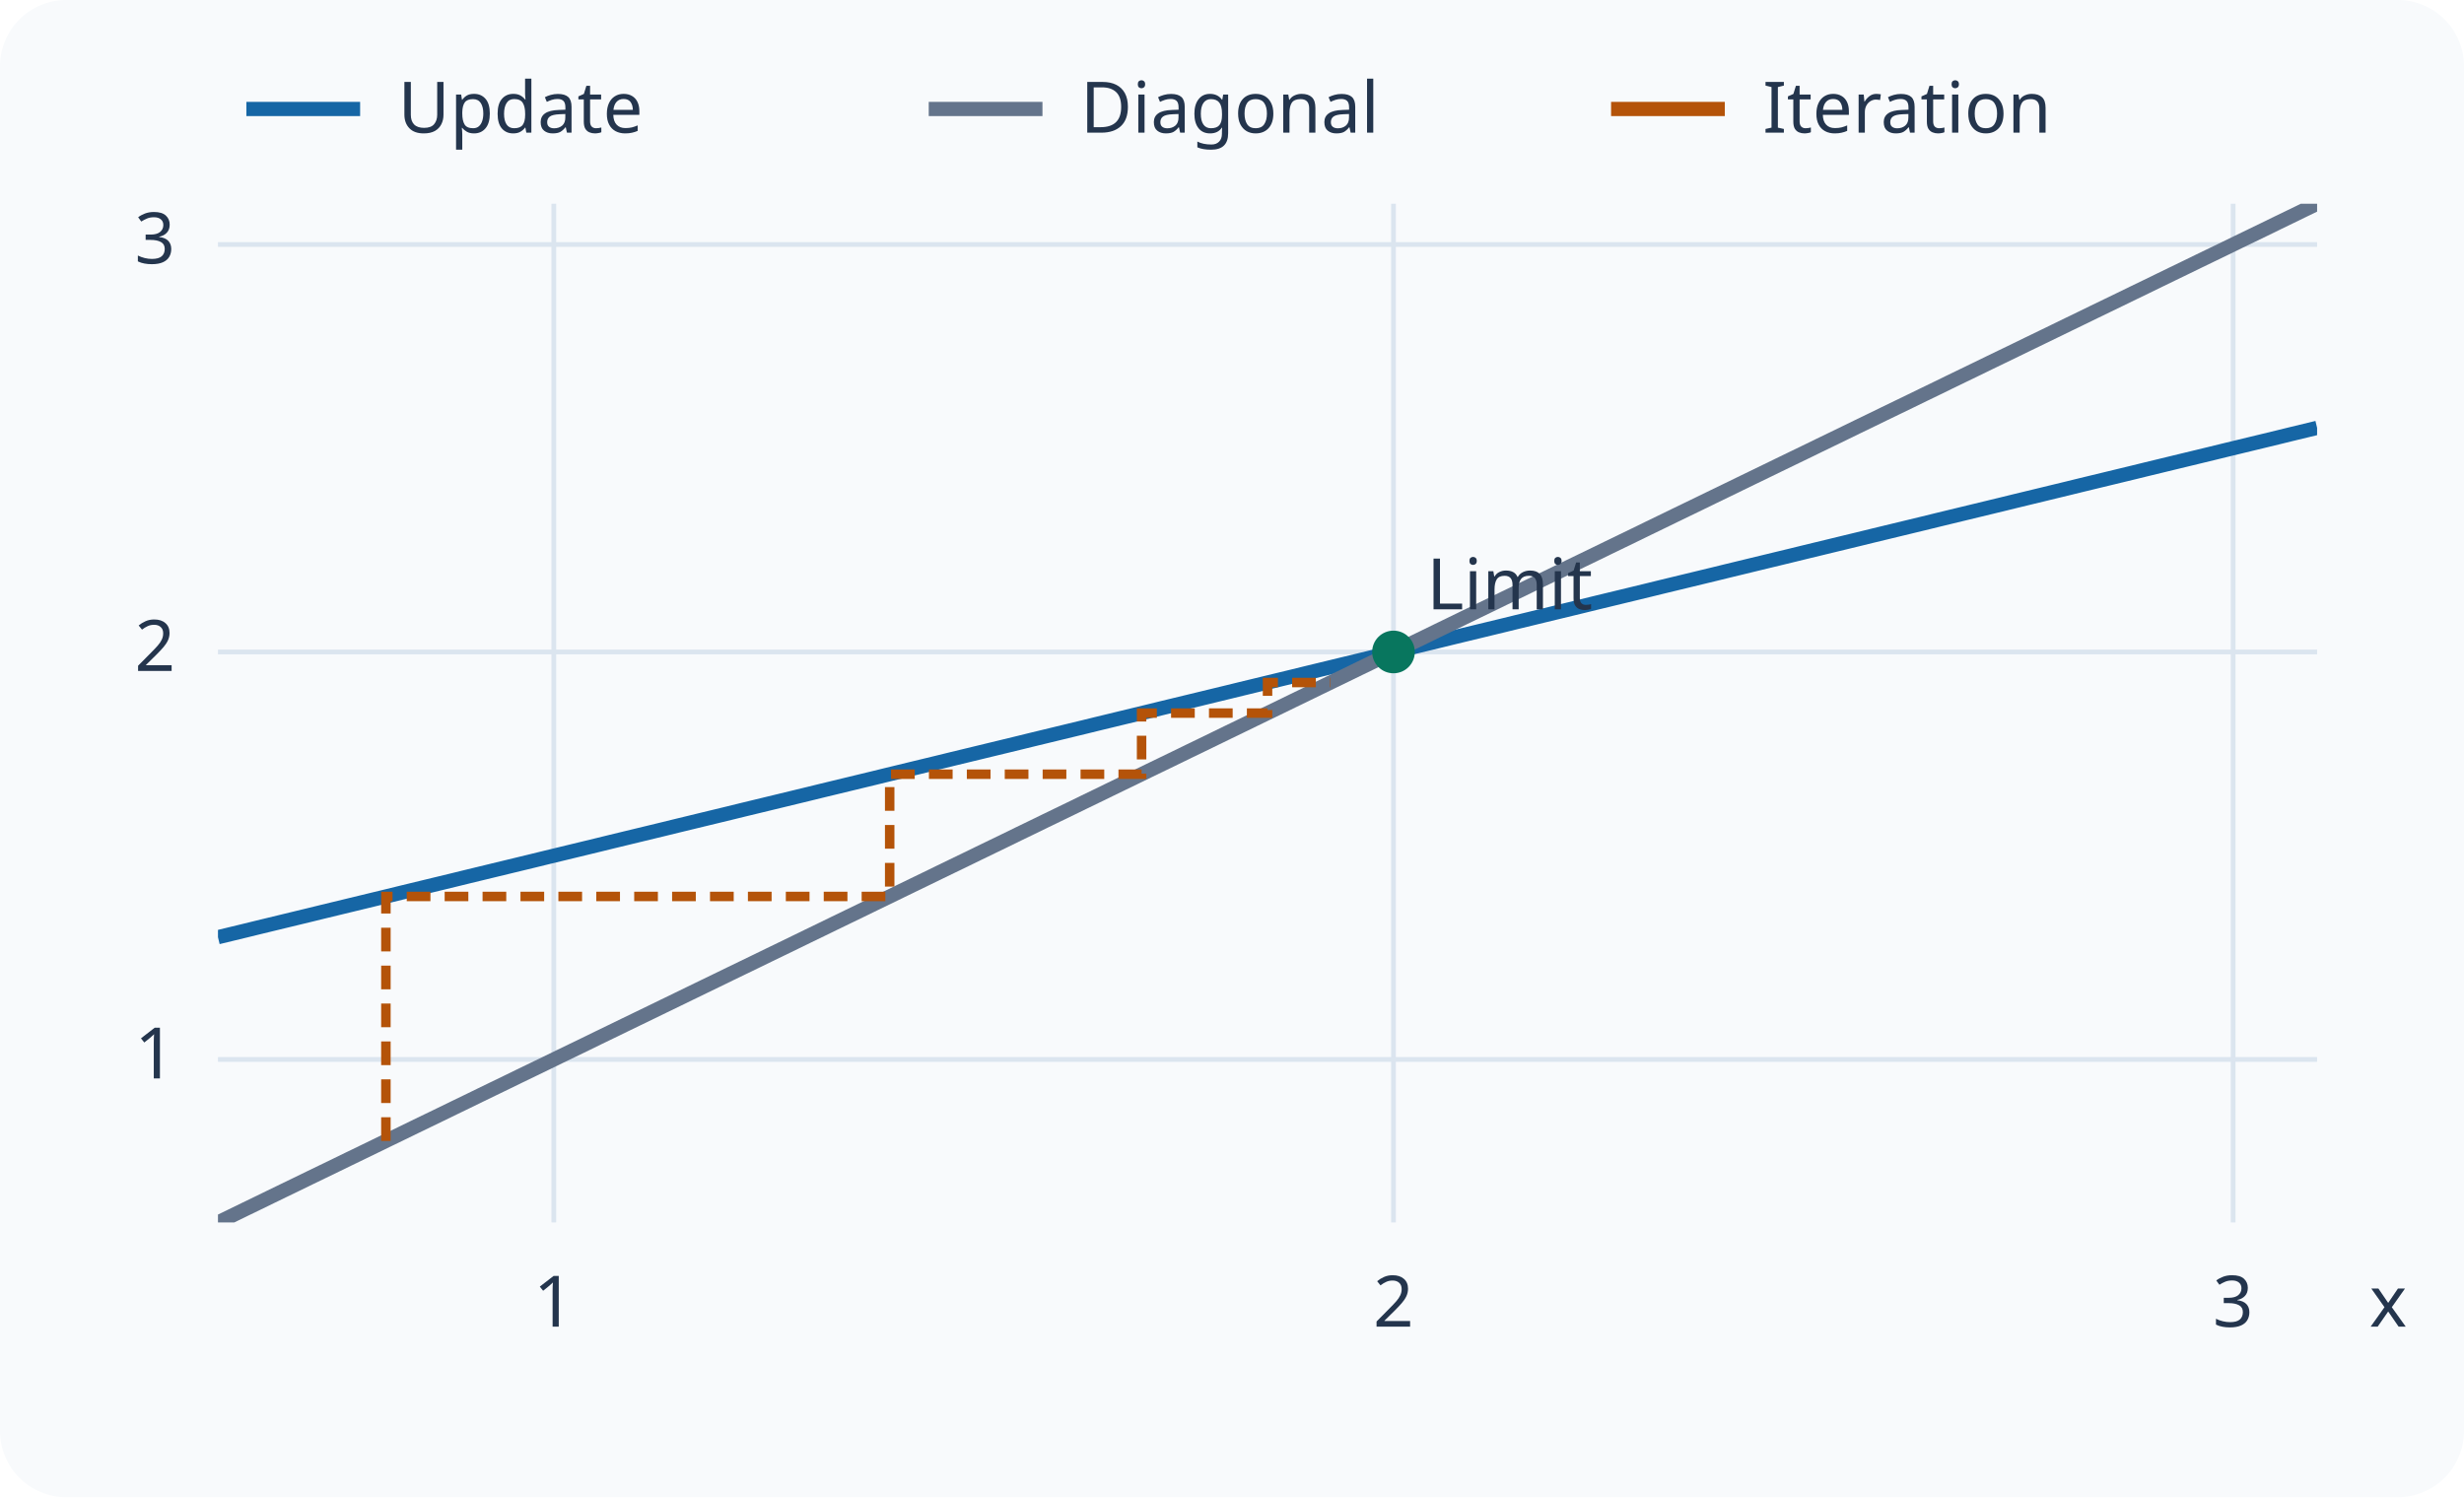
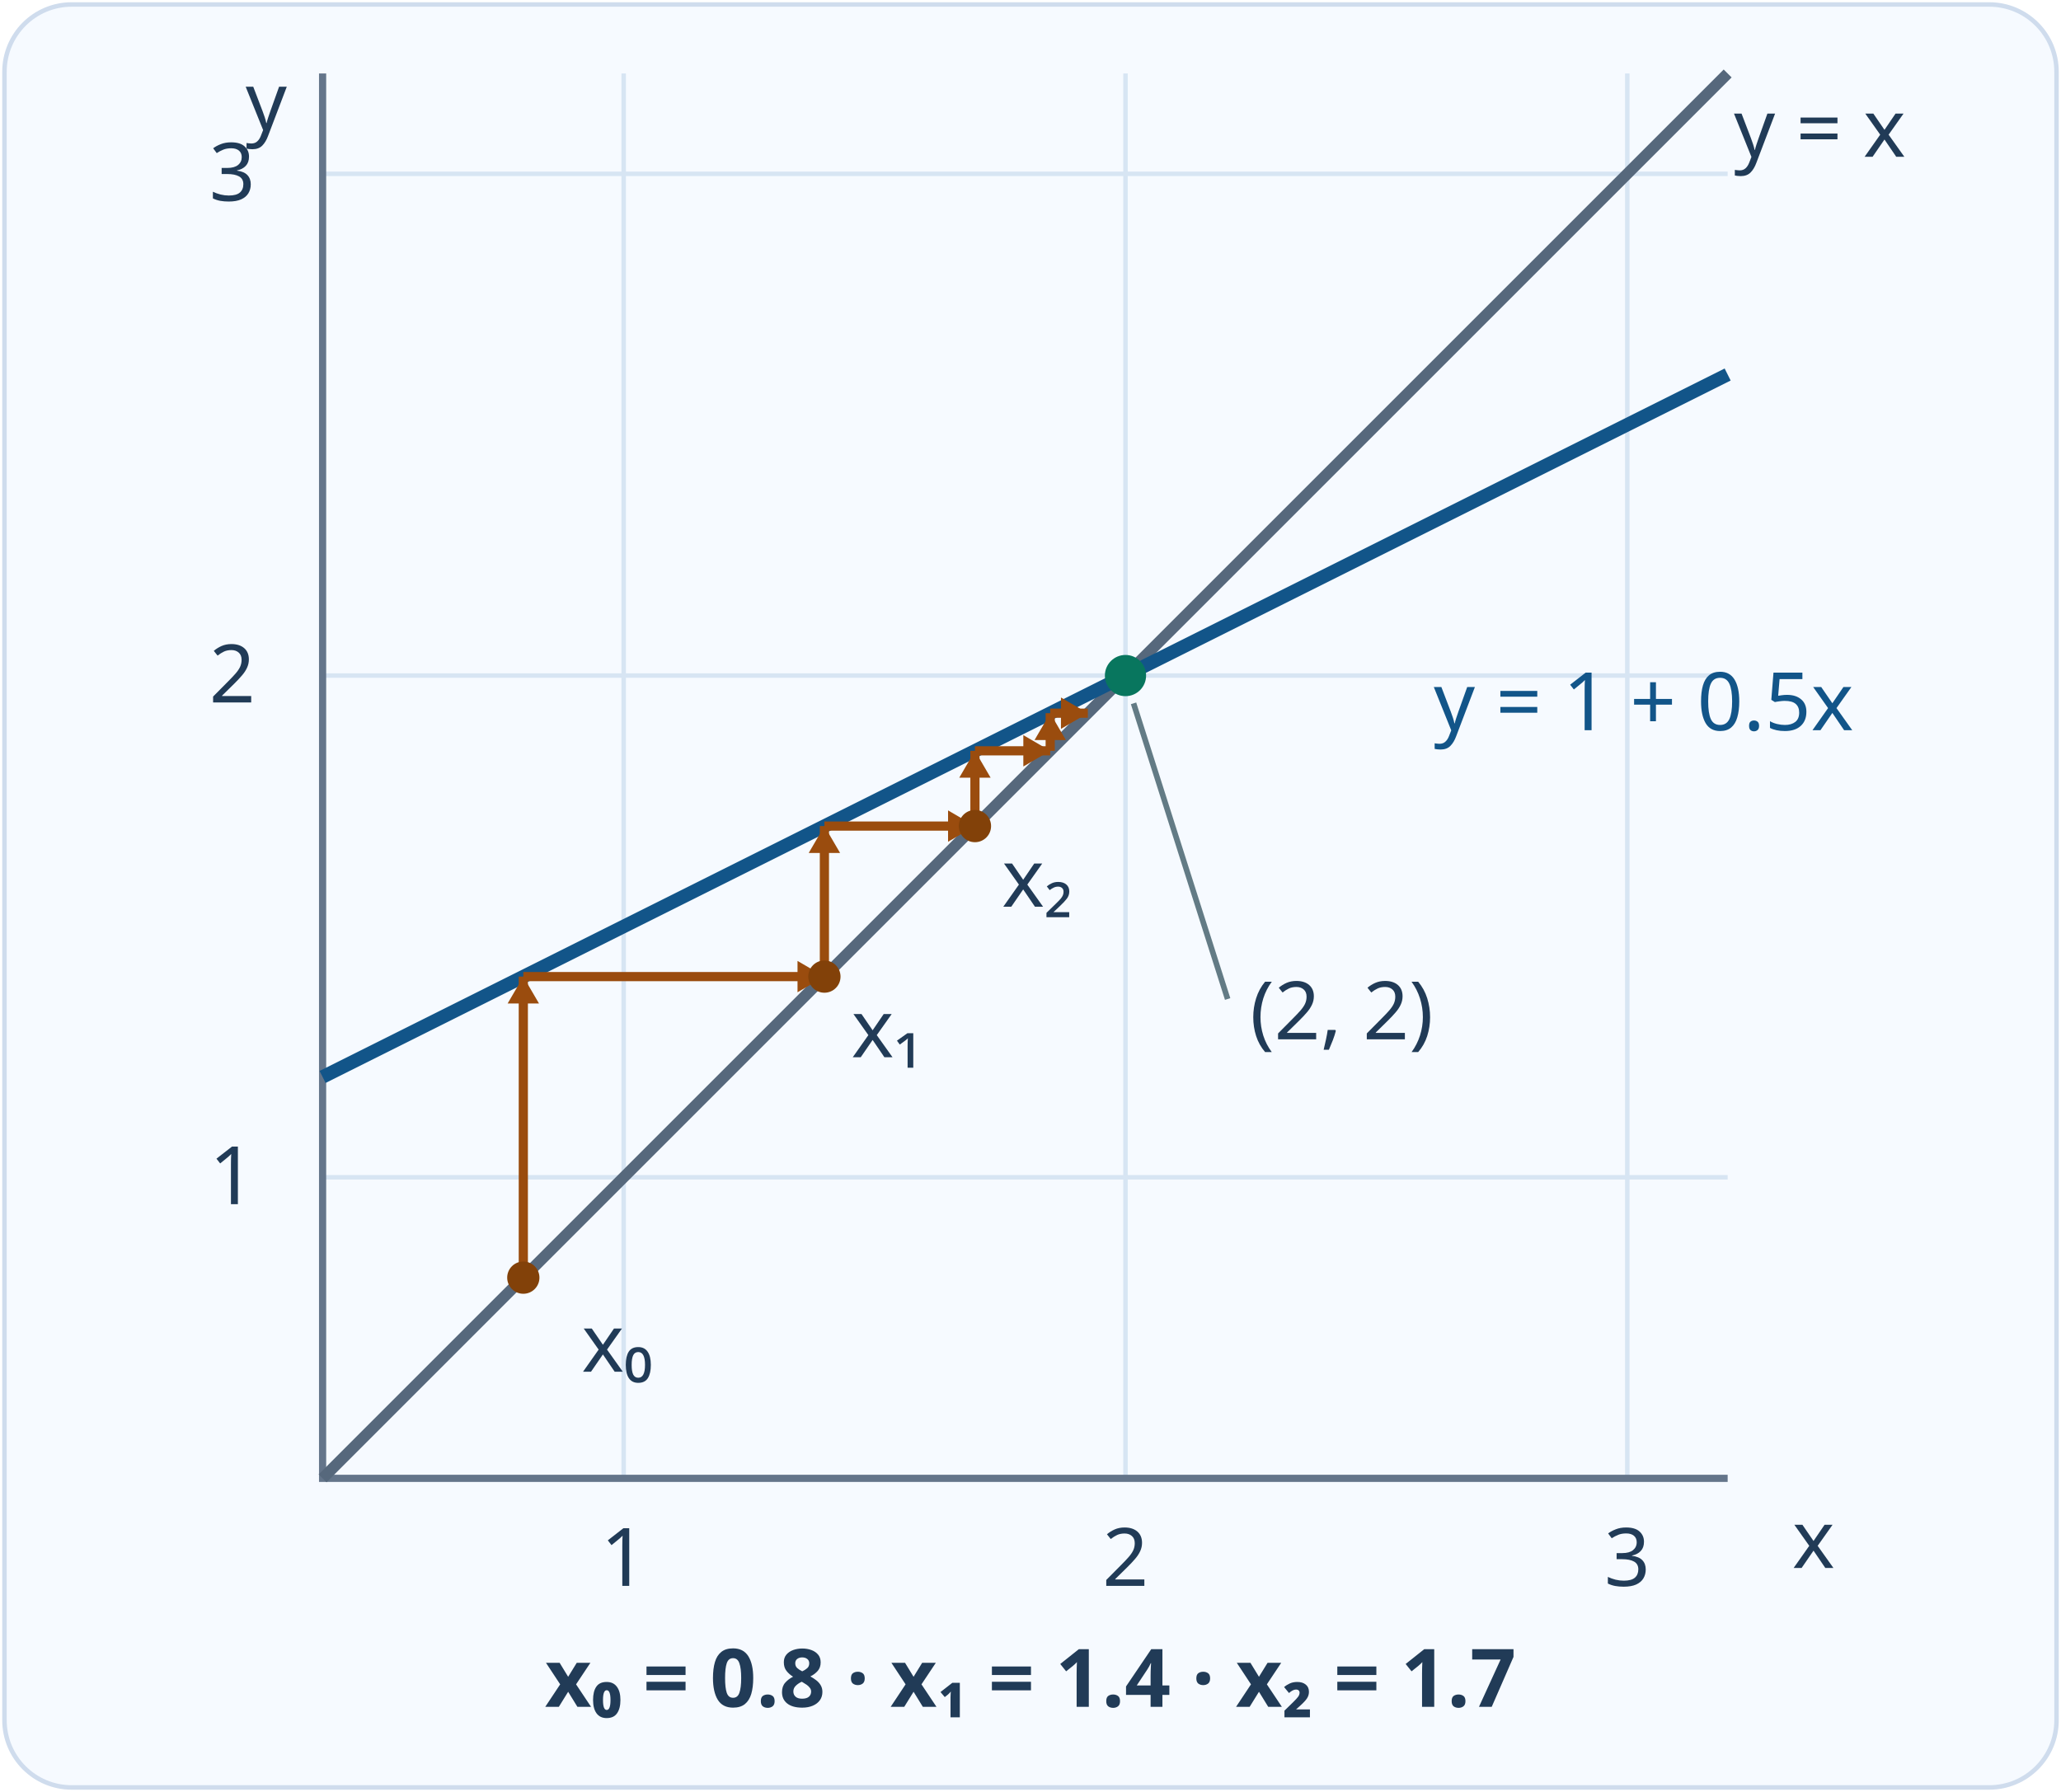
- <svg xmlns="http://www.w3.org/2000/svg" viewBox="0 0 520 316" width="520" height="316" role="img" aria-labelledby="title description">
-   <rect width="520" height="316" rx="14" fill="#f8fafc" />
+ <svg xmlns="http://www.w3.org/2000/svg" width="460" height="400" viewBox="0 0 460 400" role="img" aria-labelledby="title description">
+   <rect x="1" y="1" width="458" height="398" rx="15" fill="#f6faff" stroke="#cfdced" />
  <defs>
-     <clipPath id="plot">
-       <rect x="46" y="43" width="443" height="215" />
-     </clipPath>
+     <marker id="arrow" markerWidth="7" markerHeight="7" refX="6" refY="3.5" orient="auto" markerUnits="userSpaceOnUse">
+       <path d="M0 0 6 3.5 0 7Z" fill="#9a4c0e" />
+     </marker>
  </defs>
-   <g font-family="system-ui,sans-serif" font-size="15" fill="#24354d">
-     <path d="M116.88 43V258" stroke="#dbe5ef" />
-     <text x="116.88" y="280.00" text-anchor="middle">1</text>
-     <path d="M294.08 43V258" stroke="#dbe5ef" />
-     <text x="294.08" y="280.00" text-anchor="middle">2</text>
-     <path d="M471.28 43V258" stroke="#dbe5ef" />
-     <text x="471.28" y="280.00" text-anchor="middle">3</text>
-     <path d="M46 223.60H489" stroke="#dbe5ef" />
-     <text x="37.00" y="227.60" text-anchor="end">1</text>
-     <path d="M46 137.60H489" stroke="#dbe5ef" />
-     <text x="37.00" y="141.60" text-anchor="end">2</text>
-     <path d="M46 51.60H489" stroke="#dbe5ef" />
-     <text x="37.00" y="55.60" text-anchor="end">3</text>
-     <text x="504.00" y="280.00" text-anchor="middle">x</text>
-     <polyline clip-path="url(#plot)" points="46.00,197.80 48.77,197.13 51.54,196.46 54.31,195.78 57.08,195.11 59.84,194.44 62.61,193.77 65.38,193.10 68.15,192.42 70.92,191.75 73.69,191.08 76.46,190.41 79.22,189.74 81.99,189.07 84.76,188.39 87.53,187.72 90.30,187.05 93.07,186.38 95.84,185.71 98.61,185.03 101.38,184.36 104.14,183.69 106.91,183.02 109.68,182.35 112.45,181.68 115.22,181.00 117.99,180.33 120.76,179.66 123.53,178.99 126.29,178.32 129.06,177.64 131.83,176.97 134.60,176.30 137.37,175.63 140.14,174.96 142.91,174.28 145.68,173.61 148.44,172.94 151.21,172.27 153.98,171.60 156.75,170.92 159.52,170.25 162.29,169.58 165.06,168.91 167.82,168.24 170.59,167.57 173.36,166.89 176.13,166.22 178.90,165.55 181.67,164.88 184.44,164.21 187.21,163.53 189.98,162.86 192.74,162.19 195.51,161.52 198.28,160.85 201.05,160.17 203.82,159.50 206.59,158.83 209.36,158.16 212.13,157.49 214.89,156.82 217.66,156.14 220.43,155.47 223.20,154.80 225.97,154.13 228.74,153.46 231.51,152.78 234.28,152.11 237.04,151.44 239.81,150.77 242.58,150.10 245.35,149.42 248.12,148.75 250.89,148.08 253.66,147.41 256.42,146.74 259.19,146.07 261.96,145.39 264.73,144.72 267.50,144.05 270.27,143.38 273.04,142.71 275.81,142.03 278.58,141.36 281.34,140.69 284.11,140.02 286.88,139.35 289.65,138.67 292.42,138.00 295.19,137.33 297.96,136.66 300.73,135.99 303.49,135.32 306.26,134.64 309.03,133.97 311.80,133.30 314.57,132.63 317.34,131.96 320.11,131.28 322.88,130.61 325.64,129.94 328.41,129.27 331.18,128.60 333.95,127.93 336.72,127.25 339.49,126.58 342.26,125.91 345.03,125.24 347.79,124.57 350.56,123.89 353.33,123.22 356.10,122.55 358.87,121.88 361.64,121.21 364.41,120.53 367.18,119.86 369.94,119.19 372.71,118.52 375.48,117.85 378.25,117.18 381.02,116.50 383.79,115.83 386.56,115.16 389.32,114.49 392.09,113.82 394.86,113.14 397.63,112.47 400.40,111.80 403.17,111.13 405.94,110.46 408.71,109.78 411.47,109.11 414.24,108.44 417.01,107.77 419.78,107.10 422.55,106.43 425.32,105.75 428.09,105.08 430.86,104.41 433.62,103.74 436.39,103.07 439.16,102.39 441.93,101.72 444.70,101.05 447.47,100.38 450.24,99.71 453.01,99.03 455.78,98.36 458.54,97.69 461.31,97.02 464.08,96.35 466.85,95.68 469.62,95.00 472.39,94.33 475.16,93.66 477.93,92.99 480.69,92.32 483.46,91.64 486.23,90.97 489.00,90.30" fill="none" stroke="#1666a5" stroke-width="3" stroke-linejoin="round" />
-     <polyline clip-path="url(#plot)" points="46.00,258.00 48.77,256.66 51.54,255.31 54.31,253.97 57.08,252.62 59.84,251.28 62.61,249.94 65.38,248.59 68.15,247.25 70.92,245.91 73.69,244.56 76.46,243.22 79.22,241.88 81.99,240.53 84.76,239.19 87.53,237.84 90.30,236.50 93.07,235.16 95.84,233.81 98.61,232.47 101.38,231.12 104.14,229.78 106.91,228.44 109.68,227.09 112.45,225.75 115.22,224.41 117.99,223.06 120.76,221.72 123.53,220.38 126.29,219.03 129.06,217.69 131.83,216.34 134.60,215.00 137.37,213.66 140.14,212.31 142.91,210.97 145.68,209.62 148.44,208.28 151.21,206.94 153.98,205.59 156.75,204.25 159.52,202.91 162.29,201.56 165.06,200.22 167.82,198.88 170.59,197.53 173.36,196.19 176.13,194.84 178.90,193.50 181.67,192.16 184.44,190.81 187.21,189.47 189.98,188.12 192.74,186.78 195.51,185.44 198.28,184.09 201.05,182.75 203.82,181.41 206.59,180.06 209.36,178.72 212.13,177.38 214.89,176.03 217.66,174.69 220.43,173.34 223.20,172.00 225.97,170.66 228.74,169.31 231.51,167.97 234.28,166.62 237.04,165.28 239.81,163.94 242.58,162.59 245.35,161.25 248.12,159.91 250.89,158.56 253.66,157.22 256.42,155.88 259.19,154.53 261.96,153.19 264.73,151.84 267.50,150.50 270.27,149.16 273.04,147.81 275.81,146.47 278.58,145.12 281.34,143.78 284.11,142.44 286.88,141.09 289.65,139.75 292.42,138.41 295.19,137.06 297.96,135.72 300.73,134.38 303.49,133.03 306.26,131.69 309.03,130.34 311.80,129.00 314.57,127.66 317.34,126.31 320.11,124.97 322.88,123.62 325.64,122.28 328.41,120.94 331.18,119.59 333.95,118.25 336.72,116.91 339.49,115.56 342.26,114.22 345.03,112.88 347.79,111.53 350.56,110.19 353.33,108.84 356.10,107.50 358.87,106.16 361.64,104.81 364.41,103.47 367.18,102.12 369.94,100.78 372.71,99.44 375.48,98.09 378.25,96.75 381.02,95.41 383.79,94.06 386.56,92.72 389.32,91.38 392.09,90.03 394.86,88.69 397.63,87.34 400.40,86.00 403.17,84.66 405.94,83.31 408.71,81.97 411.47,80.62 414.24,79.28 417.01,77.94 419.78,76.59 422.55,75.25 425.32,73.91 428.09,72.56 430.86,71.22 433.62,69.88 436.39,68.53 439.16,67.19 441.93,65.84 444.70,64.50 447.47,63.16 450.24,61.81 453.01,60.47 455.78,59.12 458.54,57.78 461.31,56.44 464.08,55.09 466.85,53.75 469.62,52.41 472.39,51.06 475.16,49.72 477.93,48.38 480.69,47.03 483.46,45.69 486.23,44.34 489.00,43.00" fill="none" stroke="#64748b" stroke-width="3" stroke-linejoin="round" />
-     <polyline points="81.44,240.80 81.44,189.20 187.76,189.20 187.76,163.40 240.92,163.40 240.92,150.50 267.50,150.50 267.50,144.05 280.79,144.05" clip-path="url(#plot)" fill="none" stroke="#b45309" stroke-width="2" stroke-dasharray="5 3" />
-     <circle cx="294.08" cy="137.60" r="4.5" fill="#08765e" />
-     <text x="301.08" y="128.60" text-anchor="start">Limit</text>
-     <path d="M52 23h24" stroke="#1666a5" stroke-width="3" />
-     <text x="84.00" y="28.00" text-anchor="start">Update</text>
-     <path d="M196 23h24" stroke="#64748b" stroke-width="3" />
-     <text x="228.00" y="28.00" text-anchor="start">Diagonal</text>
-     <path d="M340 23h24" stroke="#b45309" stroke-width="3" />
-     <text x="372.00" y="28.00" text-anchor="start">Iteration</text>
+   <g font-family="system-ui,sans-serif" font-size="18" fill="#213b57">
+     <path d="M139.2 16.4V330M72 262.8H385.6" stroke="#d7e5f3" />
+     <text x="139.2" y="354" text-anchor="middle">1</text>
+     <text x="57" y="268.8" text-anchor="end">1</text>
+     <path d="M251.2 16.4V330M72 150.8H385.6" stroke="#d7e5f3" />
+     <text x="251.2" y="354" text-anchor="middle">2</text>
+     <text x="57" y="156.8" text-anchor="end">2</text>
+     <path d="M363.2 16.4V330M72 38.8H385.6" stroke="#d7e5f3" />
+     <text x="363.2" y="354" text-anchor="middle">3</text>
+     <text x="57" y="44.8" text-anchor="end">3</text>
+     <path d="M72 16.4V330H385.6" fill="none" stroke="#64758a" stroke-width="1.6" />
+     <text x="64" y="29" text-anchor="end">y</text>
+     <text x="400" y="350">x</text>
+     <path d="M72 330L385.6 16.4" fill="none" stroke="#56687c" stroke-width="2.5" />
+     <text x="387" y="35">y = x</text>
+     <path d="M72 240.4L385.6 83.6" fill="none" stroke="#125589" stroke-width="3" />
+     <text x="320" y="163" fill="#125589">y = 1 + 0.5x</text>
+     <g fill="none" stroke="#9a4c0e" stroke-width="2.05">
+       <path d="M116.8 285.2L116.8 218" marker-end="url(#arrow)" />
+       <path d="M116.8 218L184 218" marker-end="url(#arrow)" />
+       <path d="M184 218L184 184.4" marker-end="url(#arrow)" />
+       <path d="M184 184.4L217.6 184.4" marker-end="url(#arrow)" />
+       <path d="M217.6 184.4L217.6 167.6" marker-end="url(#arrow)" />
+       <path d="M217.6 167.6L234.4 167.6" marker-end="url(#arrow)" />
+       <path d="M234.4 167.6L234.4 159.2" marker-end="url(#arrow)" />
+       <path d="M234.4 159.2L242.8 159.2" marker-end="url(#arrow)" />
+     </g>
+     <circle cx="116.8" cy="285.2" r="3.6" fill="#824109" />
+     <text x="129.8" y="306.2" text-anchor="start">x₀</text>
+     <circle cx="184" cy="218" r="3.6" fill="#824109" />
+     <text x="190" y="236" text-anchor="start">x₁</text>
+     <circle cx="217.6" cy="184.4" r="3.6" fill="#824109" />
+     <text x="223.6" y="202.4" text-anchor="start">x₂</text>
+     <path d="M253 157L274 223" fill="none" stroke="#637b85" stroke-width="1.25" />
+     <circle cx="251.2" cy="150.8" r="4.6" fill="#08765e" />
+     <text x="279" y="232">(2, 2)</text>
+     <text x="230" y="381" text-anchor="middle" font-weight="600">x₀ = 0.8 · x₁ = 1.4 · x₂ = 1.7</text>
  </g>
</svg>
